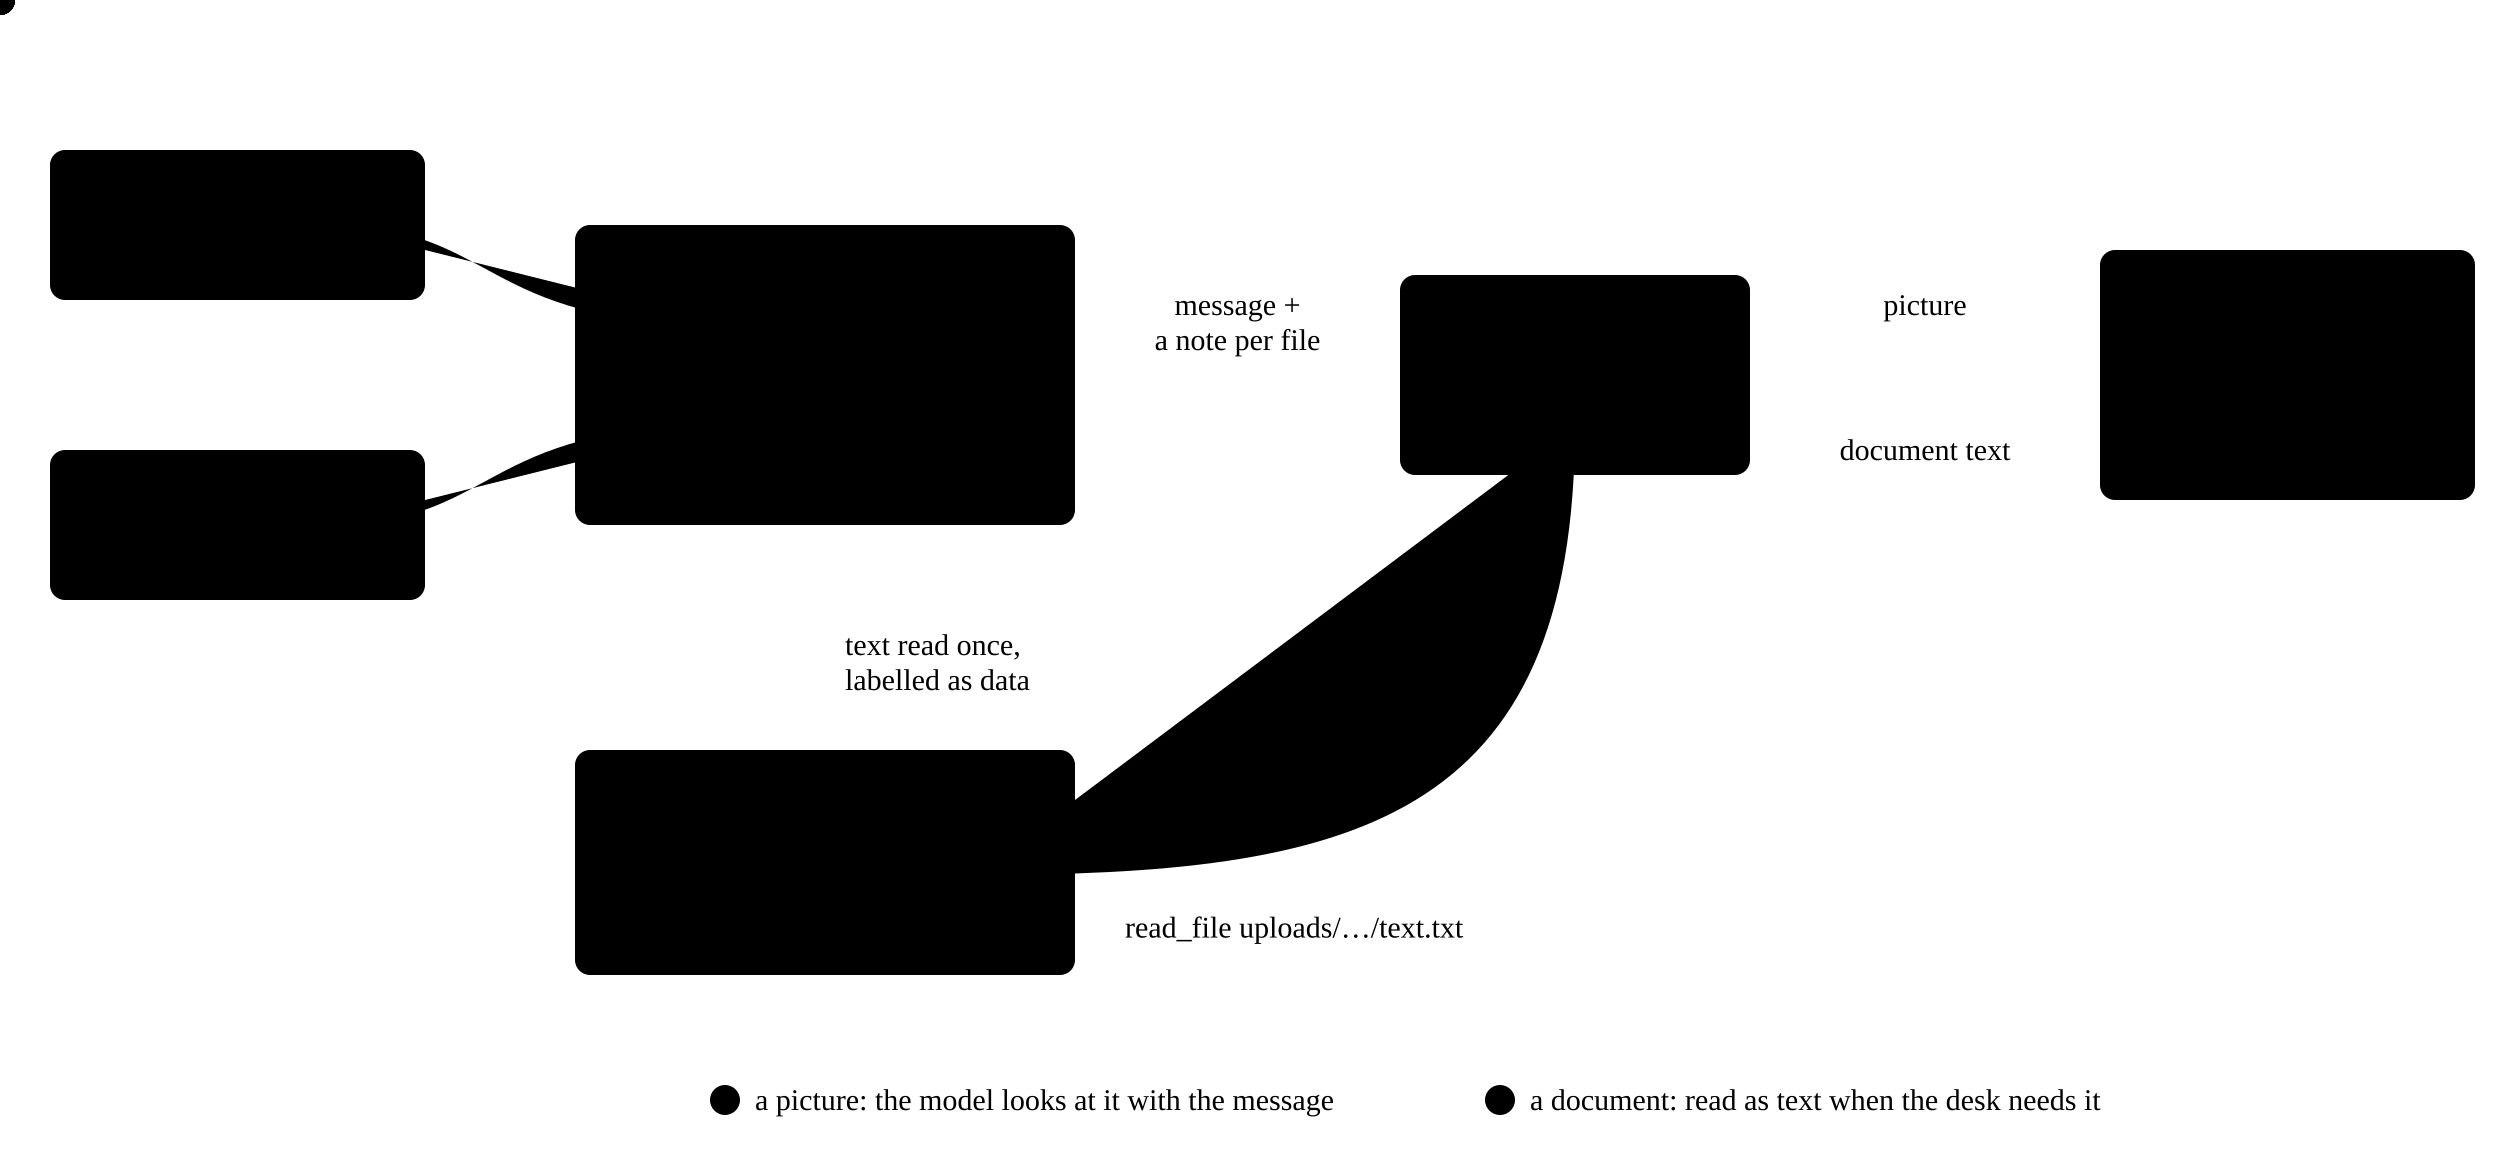
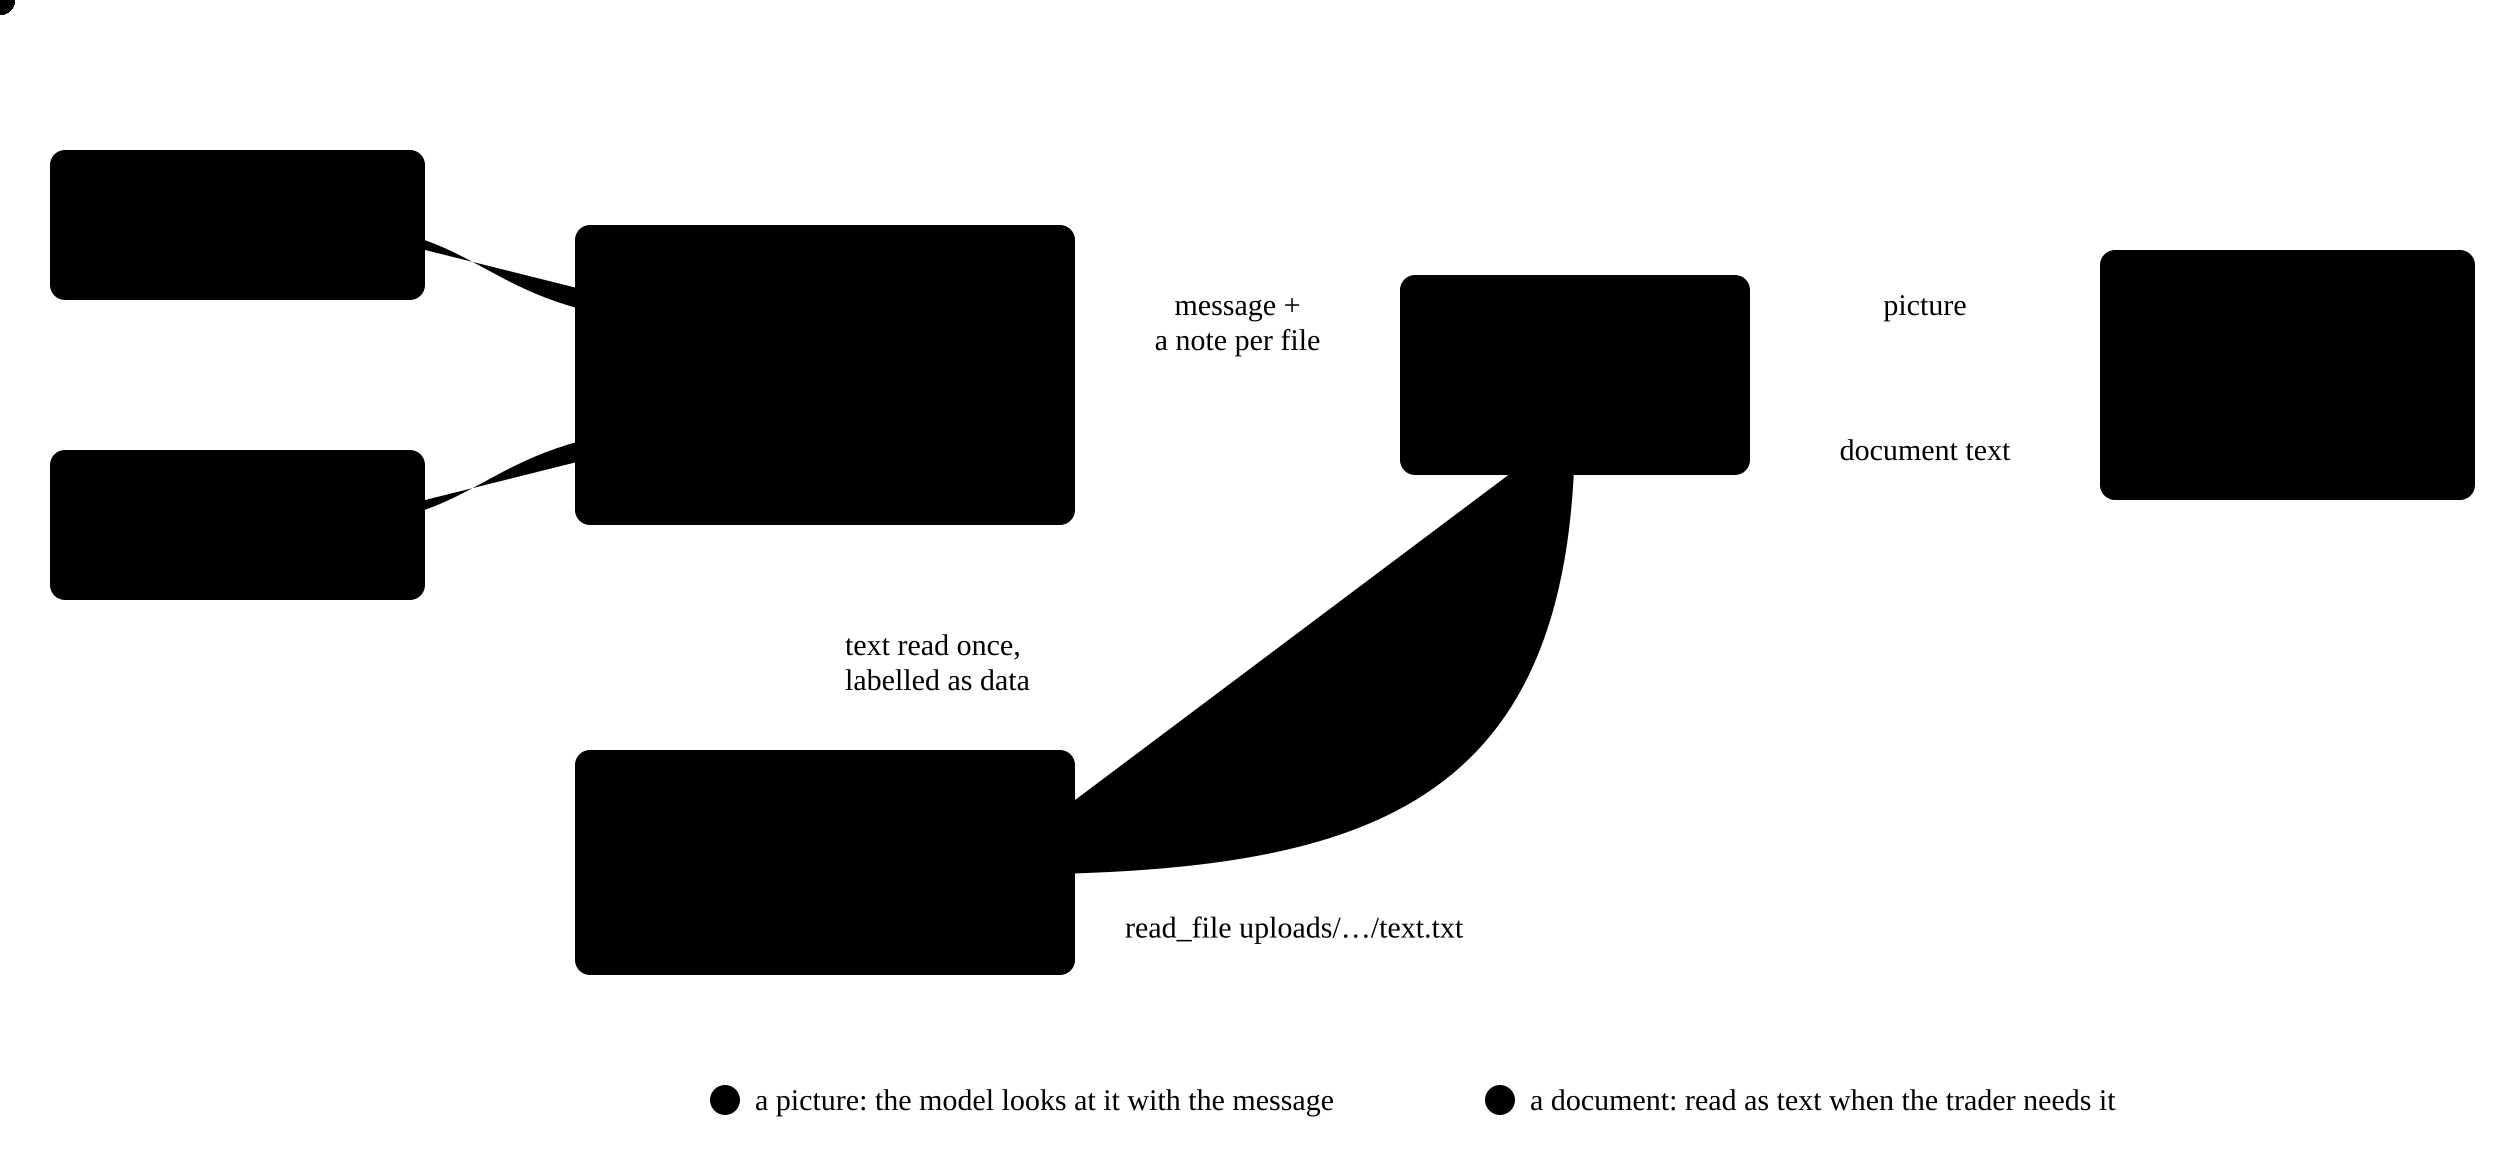
<svg xmlns="http://www.w3.org/2000/svg" class="ta-svg" viewBox="0 0 1000 470" role="img" aria-labelledby="attachments-title attachments-description">
  <path id="attachments-web-store" class="wire" d="M130 90 C200 90 190 130 290 130" />
  <path id="attachments-telegram-store" class="wire" d="M130 210 C200 210 190 170 290 170" />
  <path id="attachments-store-uploads" class="wire" d="M330 180 L330 340" />
-   <path id="attachments-store-desk" class="wire" d="M390 150 L610 150" />
-   <path id="attachments-desk-model-picture" class="wire" d="M660 135 L890 135" />
-   <path id="attachments-desk-model-text" class="wire" d="M660 165 L890 165" />
-   <path id="attachments-uploads-desk" class="wire" d="M390 350 C540 350 630 330 630 170" />
+   <path id="attachments-store-trader" class="wire" d="M390 150 L610 150" />
+   <path id="attachments-trader-model-picture" class="wire" d="M660 135 L890 135" />
+   <path id="attachments-trader-model-text" class="wire" d="M660 165 L890 165" />
+   <path id="attachments-uploads-trader" class="wire" d="M390 350 C540 350 630 330 630 170" />
  <text class="small" x="338" y="262">text read once,</text>
  <text class="small" x="338" y="276">labelled as data</text>
  <text class="small" x="770" y="126" text-anchor="middle">picture</text>
  <text class="small" x="770" y="184" text-anchor="middle">document text</text>
  <text class="mono" x="450" y="375">read_file uploads/…/text.txt</text>
  <text class="small" x="495" y="126" text-anchor="middle">message +</text>
  <text class="small" x="495" y="140" text-anchor="middle">a note per file</text>
  <circle class="dot" r="6">
    <animateMotion dur="6s" repeatCount="indefinite" calcMode="linear" keyTimes="0;0.18;1" keyPoints="0;1;1">
      <mpath href="#attachments-web-store" />
    </animateMotion>
  </circle>
  <circle class="dot" r="6">
    <animateMotion dur="6s" repeatCount="indefinite" calcMode="linear" keyTimes="0;0.2;0.34;1" keyPoints="0;0;1;1">
-       <mpath href="#attachments-store-desk" />
+       <mpath href="#attachments-store-trader" />
    </animateMotion>
  </circle>
  <circle class="dot" r="6">
    <animateMotion dur="6s" repeatCount="indefinite" calcMode="linear" keyTimes="0;0.36;0.5;1" keyPoints="0;0;1;1">
-       <mpath href="#attachments-desk-model-picture" />
+       <mpath href="#attachments-trader-model-picture" />
    </animateMotion>
  </circle>
  <circle class="dot alt" r="6">
    <animateMotion dur="6s" repeatCount="indefinite" calcMode="linear" keyTimes="0;0.18;1" keyPoints="0;1;1">
      <mpath href="#attachments-telegram-store" />
    </animateMotion>
  </circle>
  <circle class="dot alt" r="6">
    <animateMotion dur="6s" repeatCount="indefinite" calcMode="linear" keyTimes="0;0.2;0.34;1" keyPoints="0;0;1;1">
      <mpath href="#attachments-store-uploads" />
    </animateMotion>
  </circle>
  <circle class="dot alt" r="6">
    <animateMotion dur="6s" repeatCount="indefinite" calcMode="linear" keyTimes="0;0.55;0.72;1" keyPoints="0;0;1;1">
-       <mpath href="#attachments-uploads-desk" />
+       <mpath href="#attachments-uploads-trader" />
    </animateMotion>
  </circle>
  <circle class="dot alt" r="6">
    <animateMotion dur="6s" repeatCount="indefinite" calcMode="linear" keyTimes="0;0.74;0.88;1" keyPoints="0;0;1;1">
-       <mpath href="#attachments-desk-model-text" />
+       <mpath href="#attachments-trader-model-text" />
    </animateMotion>
  </circle>
  <rect class="box" x="20" y="60" width="150" height="60" rx="6" />
  <text class="title" x="95" y="86" text-anchor="middle">Web page</text>
  <text class="small" x="95" y="104" text-anchor="middle">Attach, drop or paste</text>
  <rect class="box" x="20" y="180" width="150" height="60" rx="6" />
  <text class="title" x="95" y="206" text-anchor="middle">Telegram</text>
  <text class="small" x="95" y="224" text-anchor="middle">paired chats only</text>
  <rect class="accent-box" x="230" y="90" width="200" height="120" rx="6" />
  <text class="title" x="330" y="118" text-anchor="middle">Attachment store</text>
  <text class="small" x="330" y="138" text-anchor="middle">checks type and 20 MB limit</text>
  <text class="small" x="330" y="154" text-anchor="middle">pictures by their contents</text>
  <text class="small" x="330" y="170" text-anchor="middle">PDF, Word, Excel, CSV, text</text>
  <text class="small" x="330" y="186" text-anchor="middle">become text</text>
  <rect class="store" x="230" y="300" width="200" height="90" rx="6" />
-   <text class="title" x="330" y="326" text-anchor="middle">Desk's uploads folder</text>
+   <text class="title" x="330" y="326" text-anchor="middle">Trader's uploads folder</text>
  <text class="mono" x="330" y="346" text-anchor="middle">uploads/2026-10-17/&lt;id&gt;/</text>
  <text class="mono" x="330" y="362" text-anchor="middle">report.pdf  text.txt</text>
  <text class="mono" x="330" y="378" text-anchor="middle">attachment.json</text>
  <rect class="box" x="560" y="110" width="140" height="80" rx="6" />
-   <text class="title" x="630" y="140" text-anchor="middle">Desk</text>
+   <text class="title" x="630" y="140" text-anchor="middle">Trader</text>
  <text class="small" x="630" y="158" text-anchor="middle">a file never steers;</text>
  <text class="small" x="630" y="172" text-anchor="middle">it gets its own turn</text>
  <rect class="accent-box" x="840" y="100" width="150" height="100" rx="6" />
  <text class="title" x="915" y="130" text-anchor="middle">Model</text>
  <text class="small" x="915" y="150" text-anchor="middle">Claude: image block</text>
  <text class="small" x="915" y="166" text-anchor="middle">Qwen, Gemma: images</text>
  <text class="small" x="915" y="182" text-anchor="middle">at most 1568 pixels</text>
  <circle class="dot" r="6" cx="290" cy="440" />
  <text class="small" x="302" y="444">a picture: the model looks at it with the message</text>
  <circle class="dot alt" r="6" cx="600" cy="440" />
-   <text class="small" x="612" y="444">a document: read as text when the desk needs it</text>
+   <text class="small" x="612" y="444">a document: read as text when the trader needs it</text>
</svg>
